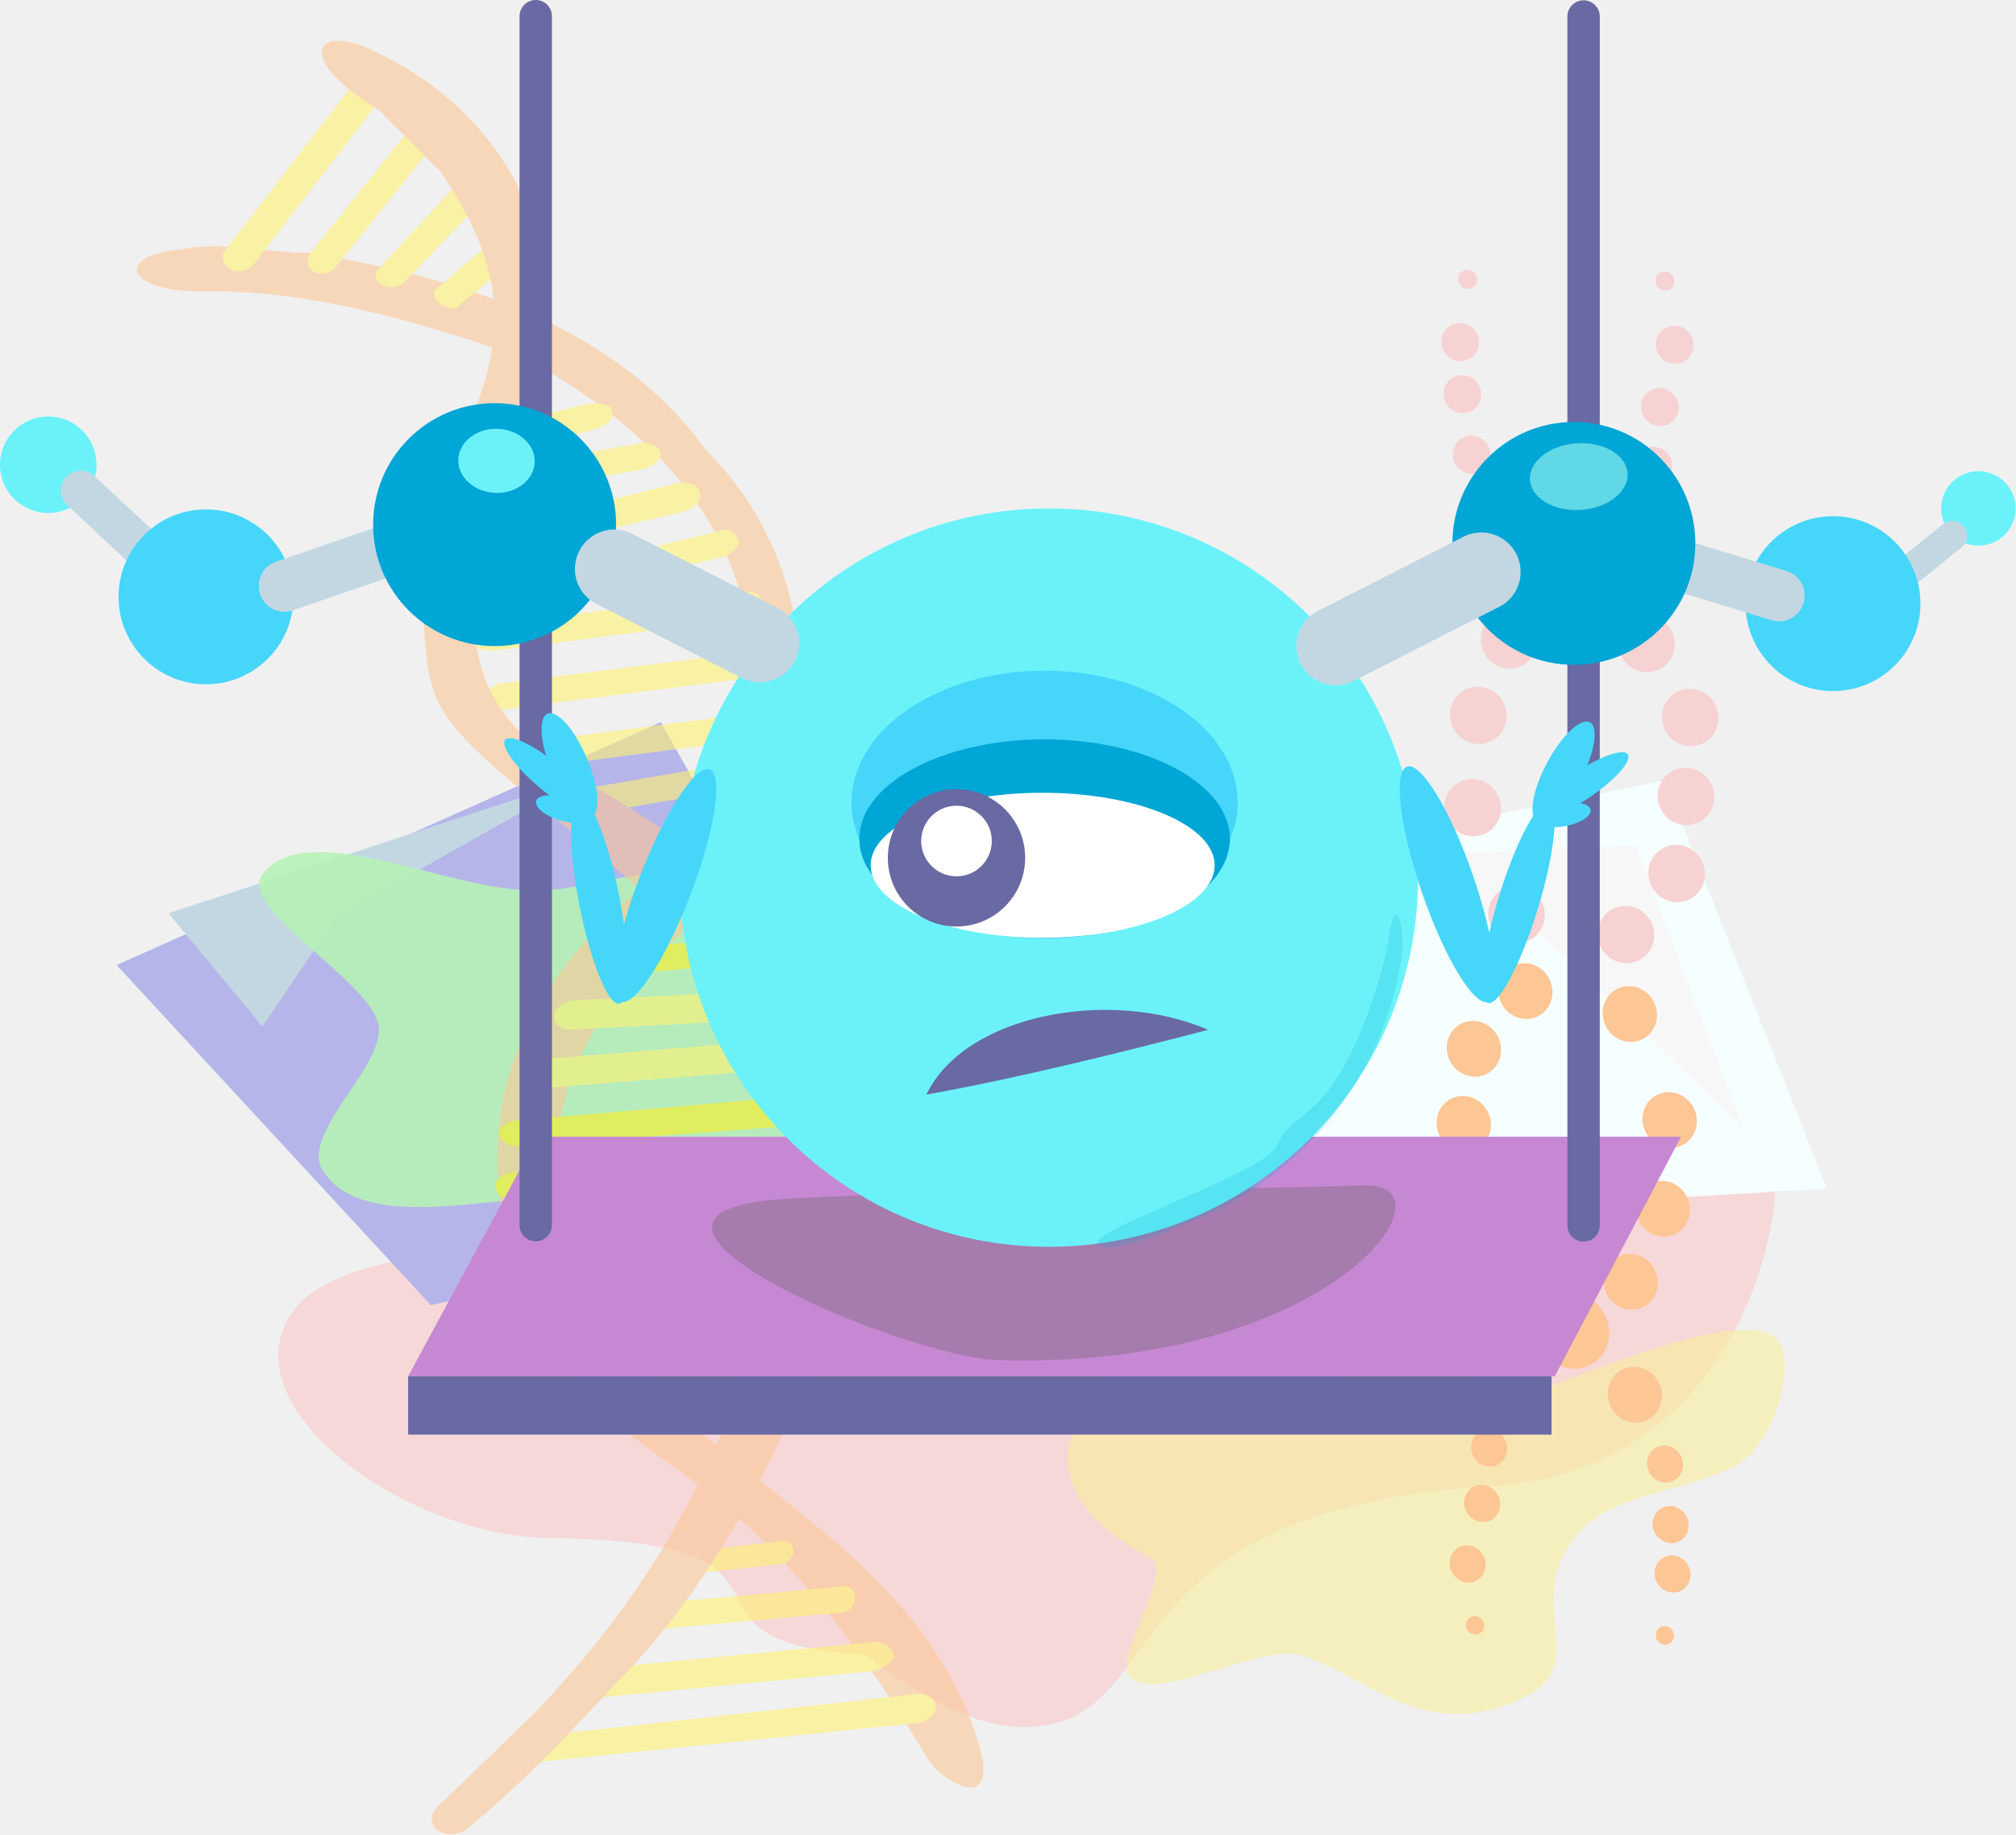
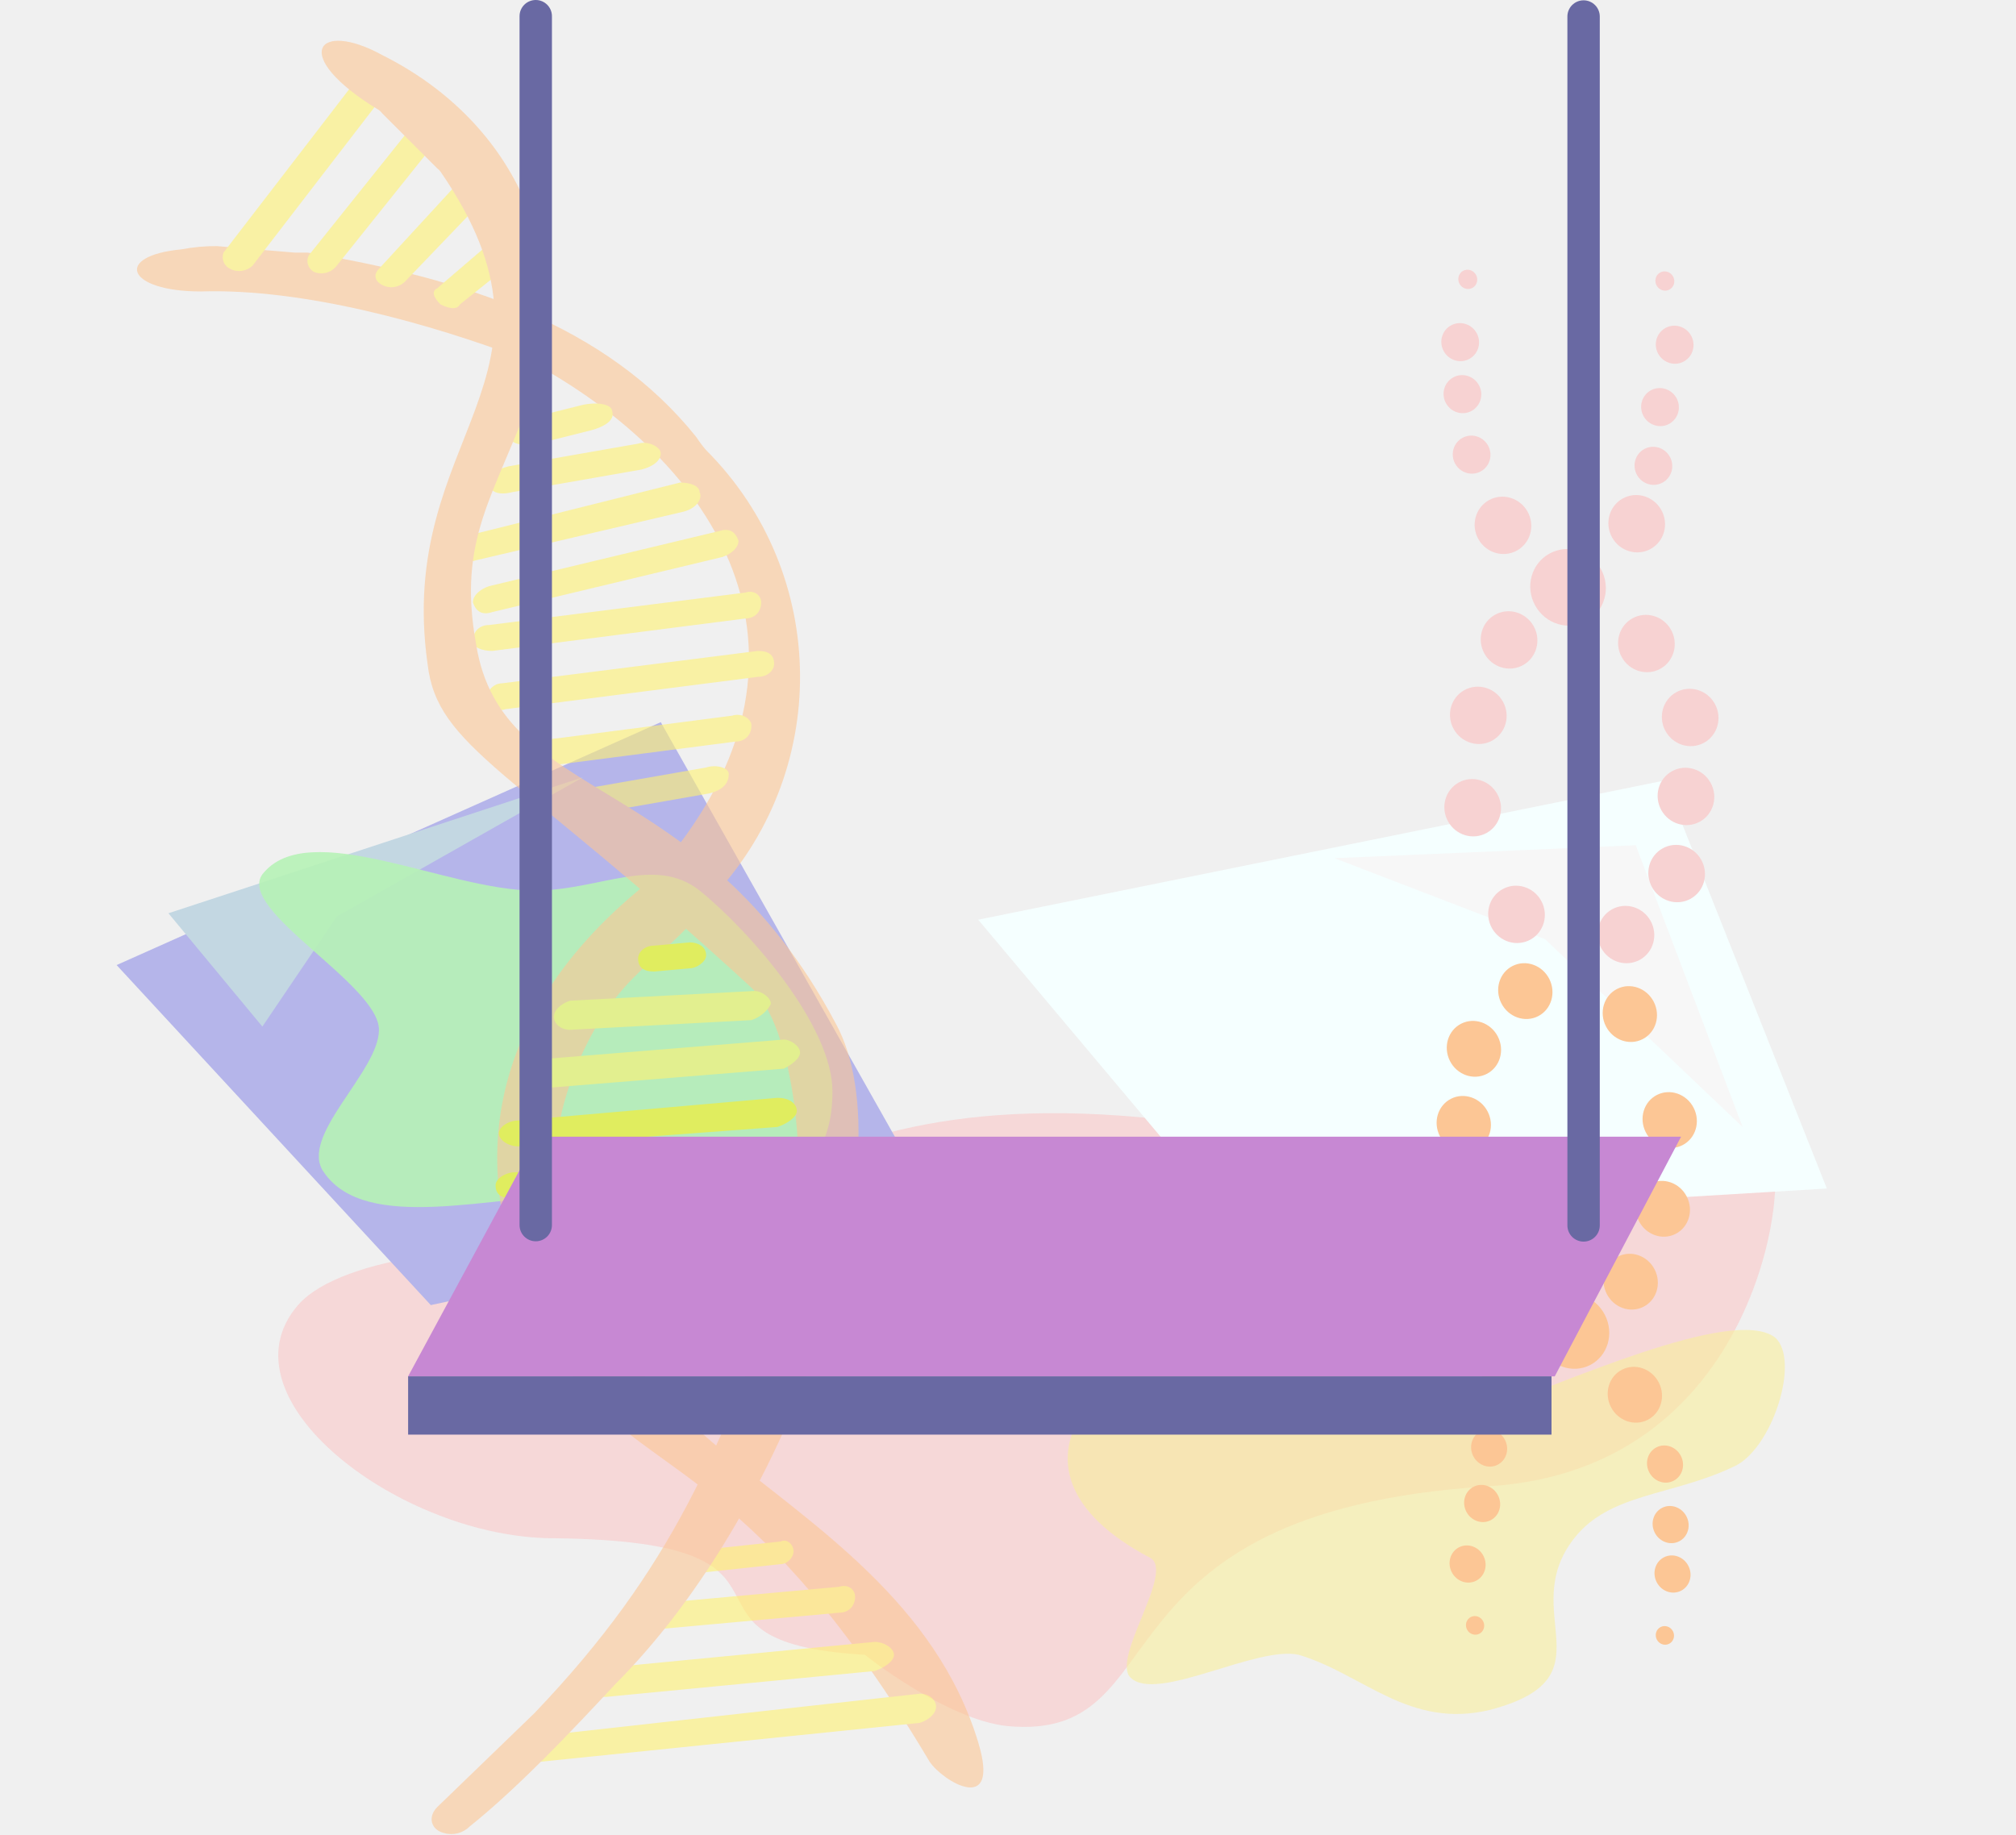
<svg xmlns="http://www.w3.org/2000/svg" viewBox="0 0 622.4 566.4">
  <defs>
    <style>
      .cls-12{fill:#f7d2d2}.cls-6{fill:#c3d7e2}.cls-9{fill:#fff171}.cls-10{fill:#fcc695}.cls-11{fill:#fcee21}.cls-14{fill:#6969a3}.cls-16{fill:#6bf2f9}.cls-17{fill:#46d6fa}.cls-18{fill:#00a6d5}.cls-21{fill:#fff}
    </style>
  </defs>
  <g id="Layer_2" data-name="Layer 2">
    <g id="no_page_results" data-name="no page results">
      <path d="M546 356c7 0 1 98-87 103-125 8-94 79-148 74-19-2-44-22-44-22-67-4-8-35-96-36-47 0-104-43-79-72 14-16 63-19 76-16 54 12 67-67 225-36 24 5 45 4 153 5Z" style="opacity:.8;fill:#f7d2d2" />
      <path style="fill:#f5ffff" d="m564 367-183 11-79-94 212-43 50 126z" />
      <path style="fill:#f7f7f7" d="m538 348-61-58-65-25 93-4 33 87z" />
      <path style="fill:#b5b5ea" d="m287 370-154 33-97-105 168-75 83 147z" />
      <path d="M355 481c-53-28-16-68 47-80 15-3 0 53 58 34 21-7 75-32 88-22 8 7-1 35-13 40-19 9-38 8-49 22-18 23 12 43-26 53-25 6-39-11-59-17-13-3-44 15-52 7-6-6 14-33 6-37Z" style="opacity:.6;fill:#f9ee9d" />
      <path class="cls-6" d="m180 240-76 43-23 34-29-35 128-42z" />
      <path d="M257 337c0 37-35 32-77 32-28 0-67 12-80-7-8-11 17-31 17-44 0-14-44-37-36-48 14-18 57 5 84 5 20 0 37-11 51 0 16 13 41 42 41 62Z" style="fill:#b6f2b6;opacity:.9" />
      <g id="DNA" style="opacity:.6">
        <path class="cls-9" d="M195 435a4 4 0 0 0 5 3l27-2a5 5 0 0 0 4-4 4 4 0 0 0-4-4l-27 2a5 5 0 0 0-5 5Z" />
        <path class="cls-10" d="M95 78c48 8 92 22 120 57a35 35 0 0 0 3 4 99 99 0 0 1 1 139 48 48 0 0 0-3 4c-12 15-25 18-37 45-22 50 6 89 44 121 28 23 66 47 79 90 7 23-11 12-15 6-53-89-86-88-108-116-37-51-36-108 18-153a50 50 0 0 0 6-6c54-62 24-121-35-155a44 44 0 0 0-6-3c-29-11-68-22-100-21-23 0-27-11-6-13a56 56 0 0 1 11-1l24 2h4Z" />
        <path class="cls-9" d="M71 83a6 6 0 0 0 7-1l40-52a4 4 0 0 0-2-6 6 6 0 0 0-7 2L69 78a4 4 0 0 0 2 5Zm26 1a6 6 0 0 0 7-2l32-40c2-2 1-4-1-5a6 6 0 0 0-7 1L96 78c-2 2-1 5 1 6Zm21 4a6 6 0 0 0 7-1l23-24c1-2 1-4-1-6a6 6 0 0 0-7 1l-23 25c-2 2-1 4 1 5Zm18 6c2 1 5 2 6 0l15-12c1-1 1-3-2-5h-6l-14 12c-2 1-1 3 1 5Zm21 40c0 3 4 4 9 3l16-4c4-1 8-3 7-6 0-2-4-3-9-2l-16 4c-4 1-8 3-7 5Zm-6 15c0 3 3 4 7 3l40-7c4-1 6-3 6-5s-4-4-7-3l-40 7c-4 1-7 3-6 5Zm21 100c0 2 3 3 7 3l40-7c4-1 6-3 6-6 0-2-4-3-7-2l-40 7c-4 0-7 3-6 5Zm-31-79c0 3 3 4 6 3l64-15c4-1 6-4 5-6 0-2-3-3-6-3l-64 16c-3 1-6 3-5 5Zm5 16c1 3 3 4 6 3l71-17c3-1 5-3 5-5-1-3-3-4-6-3l-71 17c-3 1-5 3-5 5Zm0 12c0 2 3 3 6 3l78-10c3 0 5-2 5-5 0-2-2-4-5-3l-79 10c-3 0-5 2-5 5Zm4 18c0 2 3 4 6 3l78-10c3 0 5-2 5-4 0-3-2-4-5-4l-79 10c-3 0-5 3-5 5Zm17 16c0 3 3 4 6 4l54-7c3 0 5-2 5-5 0-2-3-4-6-3l-54 7c-3 0-5 2-5 4Zm42 251c0 2 2 4 4 3l28-3c2 0 4-2 4-4s-2-4-4-3l-28 3c-2 0-4 2-4 4Zm-28 37c0 2 3 4 6 4l83-8c3-1 6-3 6-5s-3-4-6-4l-83 8c-3 1-6 3-6 5Zm19-20c0 2 2 4 4 3l55-5c3 0 5-2 5-5 0-2-2-4-5-3l-55 5c-2 0-4 2-4 5Zm-37 40c0 3 2 4 4 4l117-12c3-1 5-3 5-5s-2-4-5-4l-117 13c-2 0-4 2-4 4Z" />
        <path class="cls-10" d="M118 17c42 21 60 64 46 105-11 31-23 44-17 77 8 50 69 38 111 117 23 42-13 149-68 204-13 14-30 32-45 44a8 8 0 0 1-8 2c-4-1-5-5-2-8l30-29c43-45 57-81 78-138 7-20 4-72-11-86-74-68-97-74-100-100-10-71 48-88 4-152a5 5 0 0 0-1-1l-17-17a5 5 0 0 0-1-1c-28-17-19-28 1-17Z" />
        <path class="cls-11" d="M197 296c0 3 2 4 5 4l11-1c2 0 5-2 5-4 0-3-3-4-5-4l-11 1c-3 0-5 2-5 4Z" />
        <path class="cls-9" d="M163 332c0 2 3 4 5 4l74-6c2-1 5-3 5-5s-3-4-5-4l-74 6c-2 1-5 3-5 5Z" />
        <path class="cls-11" d="M153 366c0 3 2 4 5 4l89-5c3 0 5-2 6-4 0-2-3-4-5-4l-89 5c-3 0-6 2-6 4Zm1-16c0 2 3 4 6 4l80-6c3-1 6-3 6-5s-2-4-6-4l-80 7c-3 0-6 2-6 4Zm-2 35c0 2 2 4 5 3l87-7c3 0 6-2 6-4 0-3-3-4-6-4l-87 7c-3 0-5 3-5 5Zm17 12c-1 2 2 4 5 4l70-4c2 0 5-2 5-4 0-3-2-4-5-4l-70 4c-3 0-5 2-5 4Zm11 17c0 2 2 4 5 4l51-4c2-1 5-3 5-5s-3-4-5-4l-51 5c-3 0-5 2-5 4Z" />
        <path class="cls-9" d="M171 314c0 2 2 4 5 4l56-3c3-1 5-3 6-5 0-2-3-4-5-4l-57 3c-3 1-5 3-5 5Z" />
      </g>
      <ellipse class="cls-12" cx="466.1" cy="197.6" rx="8.7" ry="8.9" transform="rotate(-29 466 198)" />
      <ellipse class="cls-12" cx="484.4" cy="181.5" rx="11.6" ry="11.9" transform="rotate(-29 484 182)" />
      <ellipse class="cls-12" cx="508.4" cy="198.9" rx="8.7" ry="8.9" transform="rotate(-29 508 199)" />
      <ellipse class="cls-12" cx="520.4" cy="222.1" rx="8.7" ry="8.9" transform="rotate(-28 520 219)" />
      <ellipse class="cls-12" cx="456.4" cy="221.1" rx="8.7" ry="8.9" transform="rotate(-29 456 221)" />
      <ellipse class="cls-12" cx="454.5" cy="249.2" rx="8.7" ry="8.9" transform="rotate(-29 455 249)" />
      <ellipse class="cls-12" cx="468" cy="282.4" rx="8.7" ry="8.9" transform="rotate(-29 468 282)" />
      <ellipse class="cls-12" cx="520.6" cy="245.7" rx="8.7" ry="8.9" transform="rotate(-29 521 246)" />
      <ellipse class="cls-12" cx="517.8" cy="269.6" rx="8.7" ry="8.9" transform="rotate(-29 518 270)" />
      <ellipse class="cls-12" cx="501.7" cy="288.5" rx="8.7" ry="8.9" transform="rotate(-29 502 288)" />
      <ellipse class="cls-12" cx="463.9" cy="162.2" rx="8.7" ry="8.9" transform="rotate(-29 464 162)" />
      <ellipse class="cls-12" cx="505.4" cy="161.9" rx="8.7" ry="8.9" transform="rotate(-29 505 162)" />
      <ellipse class="cls-12" cx="510.6" cy="143.6" rx="5.8" ry="5.9" transform="rotate(-29 511 144)" />
      <ellipse class="cls-12" cx="454.1" cy="140.5" rx="5.8" ry="5.9" transform="rotate(-29 454 140)" />
      <ellipse class="cls-12" cx="451.7" cy="121.5" rx="5.8" ry="5.9" transform="rotate(-29 452 122)" />
      <ellipse class="cls-12" cx="512.7" cy="125.5" rx="5.8" ry="5.9" transform="rotate(-29 513 126)" />
      <ellipse class="cls-12" cx="451" cy="105.6" rx="5.8" ry="5.9" transform="rotate(-29 451 106)" />
      <ellipse class="cls-12" cx="516.8" cy="106.4" rx="5.8" ry="5.9" transform="rotate(-29 517 106)" />
      <ellipse class="cls-12" cx="514.1" cy="86.8" rx="2.9" ry="3" transform="rotate(-29 514 87)" />
      <ellipse class="cls-12" cx="453" cy="86.3" rx="2.9" ry="3" transform="rotate(-29 453 86)" />
      <ellipse class="cls-10" cx="503.5" cy="396" rx="8.3" ry="8.7" transform="rotate(-27 503 396)" />
      <ellipse class="cls-10" cx="485.6" cy="410.9" rx="11.1" ry="11.7" transform="rotate(-27 486 411)" />
      <ellipse class="cls-10" cx="462.8" cy="393.1" rx="8.3" ry="8.7" transform="rotate(-27 463 393)" />
      <ellipse class="cls-10" cx="451.7" cy="370" rx="8.3" ry="8.7" transform="rotate(-27 452 370)" />
      <ellipse class="cls-10" cx="513.2" cy="373.4" rx="8.3" ry="8.7" transform="rotate(-27 513 373)" />
      <ellipse class="cls-10" cx="515.5" cy="346.1" rx="8.3" ry="8.7" transform="rotate(-27 515 346)" />
      <ellipse class="cls-10" cx="503.1" cy="313.2" rx="8.3" ry="8.7" transform="rotate(-27 503 313)" />
      <ellipse class="cls-10" cx="451.9" cy="347" rx="8.3" ry="8.7" transform="rotate(-27 452 347)" />
      <ellipse class="cls-10" cx="455.1" cy="323.9" rx="8.3" ry="8.7" transform="rotate(-27 455 324)" />
      <ellipse class="cls-10" cx="470.9" cy="306" rx="8.3" ry="8.7" transform="rotate(-27 471 306)" />
      <ellipse class="cls-10" cx="504.9" cy="430.6" rx="8.3" ry="8.7" transform="rotate(-27 505 431)" />
      <ellipse class="cls-10" cx="465" cy="429.2" rx="8.3" ry="8.7" transform="rotate(-27 465 429)" />
      <ellipse class="cls-10" cx="459.7" cy="447" rx="5.5" ry="5.8" transform="rotate(-27 460 447)" />
      <ellipse class="cls-10" cx="514" cy="452.1" rx="5.5" ry="5.8" transform="rotate(-27 514 452)" />
      <ellipse class="cls-10" cx="515.9" cy="470.7" rx="5.5" ry="5.8" transform="rotate(-27 516 471)" />
      <ellipse class="cls-10" cx="457.4" cy="464.5" rx="5.5" ry="5.8" transform="rotate(-27 457 464)" />
      <ellipse class="cls-10" cx="516.3" cy="486.2" rx="5.5" ry="5.8" transform="rotate(-27 516 486)" />
      <ellipse class="cls-10" cx="453.1" cy="483" rx="5.5" ry="5.8" transform="rotate(-27 453 483)" />
      <ellipse class="cls-10" cx="455.4" cy="502.1" rx="2.8" ry="2.9" transform="rotate(-27 455 502)" />
      <ellipse class="cls-10" cx="514" cy="505" rx="2.8" ry="2.9" transform="rotate(-27 514 505)" />
      <path style="fill:#c788d3" d="M480 425H126l40-74h353l-39 74z" />
      <path class="cls-14" d="M126 425h353v18H126z" />
      <rect class="cls-14" x="483.9" y=".1" width="10" height="383.3" rx="5" />
      <rect class="cls-14" x="160.4" width="10" height="383.3" rx="5" />
-       <path d="M246 370c81-4 119-2 175-4 30-1-9 57-113 54-30-1-137-47-62-50Z" style="fill:#a67bad" />
-       <circle class="cls-16" cx="610.8" cy="157" r="11.5" />
-       <rect class="cls-6" x="591.5" y="156.7" width="9.2" height="27.6" rx="4.6" transform="rotate(-129 596 171)" />
-       <circle class="cls-17" cx="565.9" cy="186.4" r="27" />
-       <rect class="cls-6" x="525.8" y="155.1" width="15.9" height="47.8" rx="7.9" transform="rotate(-73 534 179)" />
-       <circle class="cls-16" cx="14.9" cy="143.5" r="14.9" />
-       <rect class="cls-6" x="27.9" y="141.4" width="12.3" height="37.1" rx="6.2" transform="rotate(-47 34 160)" />
-       <circle class="cls-17" cx="63.6" cy="184.3" r="27" />
-       <circle class="cls-18" cx="485.9" cy="167.8" r="37.5" />
-       <circle class="cls-16" cx="323.8" cy="271" r="114" />
-       <path d="M433 293a103 103 0 0 1-29 60 103 103 0 0 1-27 20c-10 5-30 13-36 12-15-2 49-22 53-31s11-9 18-20c9-13 16-37 17-46 1-8 4-8 4 5Z" style="fill:#00a7d5;opacity:.2" />
-       <ellipse cx="487.4" cy="147.2" rx="15.1" ry="10.3" transform="rotate(-4 487 147)" style="fill:#61d8e5" />
-       <rect class="cls-6" x="422.9" y="150.5" width="24.3" height="74.7" rx="12.1" transform="rotate(-117 435 188)" />
-       <ellipse class="cls-17" cx="446.9" cy="273" rx="8.3" ry="38.4" transform="rotate(-19 447 273)" />
-       <ellipse class="cls-17" cx="469.1" cy="278.7" rx="32.3" ry="6.3" transform="rotate(-73 469 279)" />
-       <ellipse class="cls-17" cx="482.6" cy="237.9" rx="17.3" ry="5.8" transform="rotate(-62 483 238)" />
-       <ellipse class="cls-17" cx="488.4" cy="242.8" rx="17.3" ry="4.4" transform="rotate(-34 488 243)" />
-       <ellipse class="cls-17" cx="482.9" cy="251.6" rx="8.4" ry="3.5" transform="rotate(-11 483 252)" />
-       <ellipse class="cls-17" cx="204.7" cy="273.5" rx="38.4" ry="8.3" transform="rotate(-69 205 273)" />
-       <ellipse class="cls-17" cx="185" cy="278.2" rx="6.3" ry="32.3" transform="rotate(-11 185 278)" />
-       <ellipse class="cls-17" cx="175.7" cy="236.2" rx="5.8" ry="17.3" transform="rotate(-23 176 236)" />
-       <ellipse class="cls-17" cx="169.5" cy="240.2" rx="4.5" ry="17.6" transform="rotate(-50 169 240)" />
-       <ellipse class="cls-17" cx="174.1" cy="249.7" rx="3.6" ry="8.6" transform="rotate(-73 174 250)" />
-       <path class="cls-14" d="M286 338c12-25 57-33 87-20-27 7-59 15-87 20Z" />
-       <ellipse class="cls-17" cx="322.5" cy="247.8" rx="59.6" ry="40.7" />
-       <ellipse class="cls-18" cx="322.5" cy="259" rx="57.2" ry="30.7" />
-       <ellipse class="cls-21" cx="321.9" cy="267.2" rx="53.1" ry="22.4" />
-       <circle class="cls-14" cx="295.3" cy="264.9" r="21.2" />
-       <circle class="cls-21" cx="295.3" cy="259.7" r="10.9" />
-       <rect class="cls-6" x="94.8" y="152.1" width="15.9" height="47.8" rx="7.9" transform="rotate(71 103 176)" />
-       <circle class="cls-18" cx="152.7" cy="162" r="37.5" />
-       <rect class="cls-6" x="199.9" y="149.5" width="24.3" height="74.7" rx="12.1" transform="rotate(117 212 187)" />
-       <ellipse class="cls-16" cx="152.7" cy="142.3" rx="9.9" ry="11.8" transform="rotate(-88 153 142)" />
    </g>
  </g>
</svg>
